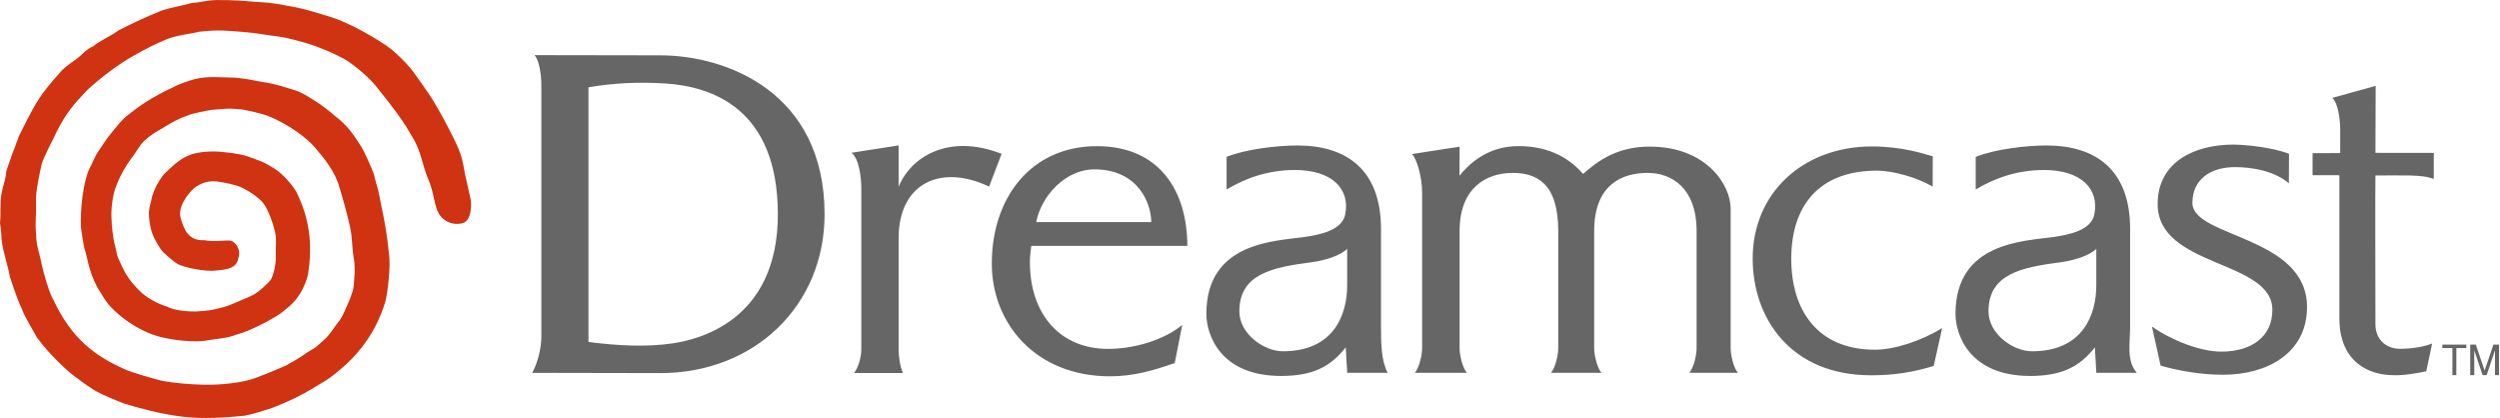
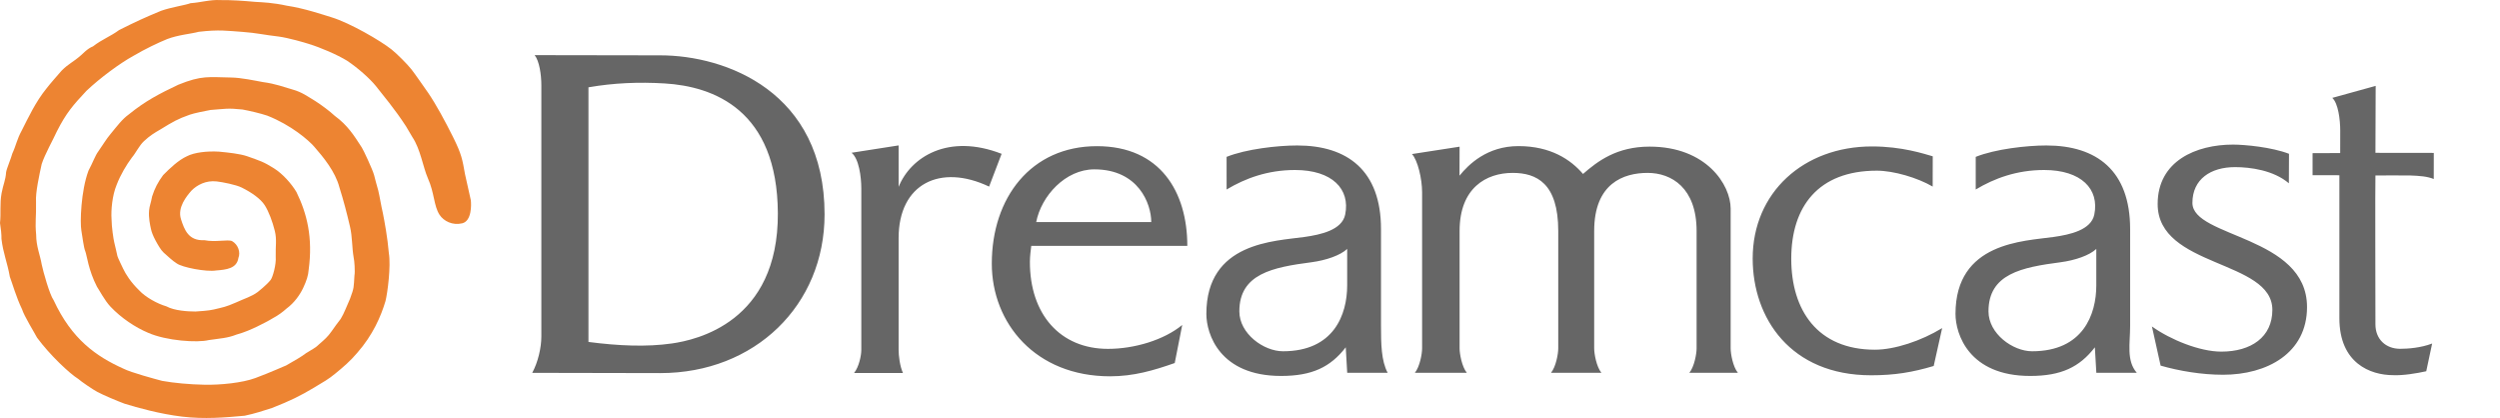
- <svg xmlns="http://www.w3.org/2000/svg" version="1.2" baseProfile="tiny" width="566.93" height="94.787" xml:space="preserve">
-   <g fill="#666">
-     <path d="M556.359 78.931h-2.285v-.789h5.444v.789h-2.266v6.146h-.893zM563.211 85.077l-1.893-5.635v5.635h-.914v-6.935h1.264l2 5.896 1.998-5.896h1.264v6.935h-.91v-5.635l-1.895 5.635zM122.813 19.344c0-2.409-.458-5.529-1.522-6.841 6.973 0 22.039.046 28.497.046 14.859 0 37.277 8.247 37.277 36.052 0 20.635-15.826 36.008-37.277 36.008-4.705 0-22.67-.058-29.044-.058 1.306-2.411 2.069-5.685 2.069-8.269V19.344zM133.5 77.543c6.858.892 13.189 1.165 18.917.347 5.542-.793 24.165-4.805 24.049-29.529-.109-23.431-14.581-28.788-25.731-29.443-5.819-.343-11.436-.123-17.236.881l.001 57.744zM193.187 34.642l10.676-1.667v9.4c2.738-6.767 11.259-12.205 23.366-7.493l-2.838 7.433c-11.082-5.26-20.528-.646-20.528 11.661V79.37c0 1.209.264 3.648.985 5.213h-11.089c1.12-1.381 1.64-4.004 1.64-5.213V42.74c-.003-2.657-.545-6.77-2.212-8.098zM530.719 39.738v32.434c0 10.183 7.019 12.905 12.219 12.905 2.197.107 5.313-.406 7.488-.889l1.338-6.285c-2.535.97-5.481 1.197-7.25 1.197-3.26 0-5.617-2.164-5.617-5.549 0-3.037-.077-32.809 0-33.761h-.034c.432 0 7.196-.024 7.879 0 2.217.078 3.92.213 5.387.803l.008-5.919-13.239-.017.053-15.181-9.838 2.719c1.356 1.269 1.797 4.982 1.797 7.431l-.008 5.083c-.441 0-5.438.025-6.265.025v5.001l6.082.003zM488.193 74.036c4.229 3.021 10.866 5.703 15.733 5.703 6.752 0 11.588-3.285 11.588-9.469 0-11.414-26.022-9.522-26.022-24.004 0-9.792 8.756-13.476 17.1-13.476 2.683 0 8.806.582 12.697 2.088l-.031 6.688c-3.459-2.955-8.735-3.669-12.213-3.669-5.521 0-9.668 2.74-9.668 8.112 0 7.887 26.002 7.43 26.002 23.621 0 10.471-9.07 15.354-19.055 15.354-4.865 0-9.939-.862-14.16-2.071l-1.971-8.877zM331.107 39.839c0-.592.021-5.895.021-6.574l-10.809 1.671c1.303 1.365 2.303 5.623 2.303 8.667v35.414c0 1.209-.519 4.143-1.641 5.521h11.784c-1.118-1.381-1.637-4.313-1.637-5.521V52.372c0-9.75 6.031-13.164 12.035-13.164 5.434 0 10.344 2.352 10.344 13.164v26.646c0 1.209-.52 4.142-1.637 5.521h11.428c-1.123-1.381-1.637-4.313-1.637-5.521V52.372c0-10.811 6.678-13.164 12.123-13.164 5.43 0 11.111 3.411 11.111 13.164v26.646c0 1.209-.515 4.142-1.642 5.521h11.008c-1.127-1.381-1.639-4.313-1.639-5.521V47.312c0-5.404-5.516-14.063-18.391-14.063-7.492 0-11.818 3.333-15.103 6.2-2.793-3.26-7.34-6.317-14.647-6.317-7.116-.003-11.319 4.17-13.374 6.707zM305.621 56.453c-1.543 1.453-4.773 2.579-8.107 3.019-8.762 1.147-16.352 2.604-16.352 11.137 0 5.063 5.52 9.048 9.891 9.048 11.578 0 14.57-8.353 14.57-14.935v-8.269h-.002zM278.269 35.57c4.419-1.771 11.549-2.583 16.021-2.583 11.42 0 19.008 5.705 19.008 18.95v21.972c0 4.069.062 7.924 1.512 10.631h-9.178l-.332-5.78c-3.473 4.487-7.627 6.495-14.676 6.495-13.91 0-16.946-9.503-16.946-14.069 0-16.297 15.512-16.485 22.249-17.447 3.728-.526 8.521-1.58 9.244-5.074 1.188-5.78-2.942-10.114-11.385-10.114-6.197 0-11.273 1.885-15.514 4.422l-.003-7.403zm197.303 20.883c-1.541 1.453-4.773 2.579-8.109 3.019-8.76 1.147-16.348 2.604-16.348 11.137 0 5.063 5.516 9.048 9.887 9.048 11.576 0 14.57-8.353 14.57-14.935v-8.269zM448.223 35.57c4.418-1.771 11.556-2.583 16.023-2.583 11.414 0 19.002 5.705 19.002 18.95v21.972c0 4.069-.887 7.841 1.508 10.631h-9.176l-.334-5.78c-3.478 4.487-7.625 6.495-14.674 6.495-13.902 0-16.943-9.503-16.943-14.069 0-16.297 15.512-16.485 22.246-17.447 3.729-.526 8.527-1.58 9.242-5.074 1.19-5.78-2.941-10.114-11.385-10.114-6.195 0-11.271 1.885-15.513 4.422v-7.4l.004-.003zM438.451 42.308c-3.443-2.012-8.879-3.605-12.67-3.605-13.312 0-19.412 8.185-19.412 19.976 0 11.68 5.965 20.625 18.983 20.625 4.462 0 10.535-2.006 15.25-4.902l-1.918 8.593c-4.799 1.428-8.842 2.108-14.194 2.108-18.295 0-26.871-12.977-26.871-26.479 0-14.921 11.504-25.417 27.072-25.417 6.805 0 11.771 1.668 13.776 2.238l-.016 6.863zM233.646 59.304c.008-1.234.172-2.41.31-3.55h35.401c0-12.169-6.087-22.608-20.505-22.608-14.965 0-23.85 11.703-23.85 26.63 0 13.498 9.891 25.56 26.832 25.56 5.356 0 9.834-1.319 14.669-3.012l1.701-8.63c-4.135 3.404-10.817 5.418-16.849 5.418-10.841 0-17.756-7.849-17.709-19.808zm1.431-8.948c1.149-5.92 6.628-11.952 13.184-11.952 10.018 0 12.917 7.817 12.917 11.952-.002 0-26.101.019-26.101 0z" />
+ <svg xmlns="http://www.w3.org/2000/svg" version="1.2" width="566.93" height="94.787" xml:space="preserve" id="svg9059">
+   <defs id="defs9063" />
+   <g fill="#666" id="g9055">
+     <path d="M122.813 19.344c0-2.409-.458-5.529-1.522-6.841 6.973 0 22.039.046 28.497.046 14.859 0 37.277 8.247 37.277 36.052 0 20.635-15.826 36.008-37.277 36.008-4.705 0-22.67-.058-29.044-.058 1.306-2.411 2.069-5.685 2.069-8.269zM133.5 77.543c6.858.892 13.189 1.165 18.917.347 5.542-.793 24.165-4.805 24.049-29.529-.109-23.431-14.581-28.788-25.731-29.443-5.819-.343-11.436-.123-17.236.881zM193.187 34.642l10.676-1.667v9.4c2.738-6.767 11.259-12.205 23.366-7.493l-2.838 7.433c-11.082-5.26-20.528-.646-20.528 11.661V79.37c0 1.209.264 3.648.985 5.213h-11.089c1.12-1.381 1.64-4.004 1.64-5.213V42.74c-.003-2.657-.545-6.77-2.212-8.098zM530.719 39.738v32.434c0 10.183 7.019 12.905 12.219 12.905 2.197.107 5.313-.406 7.488-.889l1.338-6.285c-2.535.97-5.481 1.197-7.25 1.197-3.26 0-5.617-2.164-5.617-5.549 0-3.037-.077-32.809 0-33.761h-.034c.432 0 7.196-.024 7.879 0 2.217.078 3.92.213 5.387.803l.008-5.919-13.239-.017.053-15.181-9.838 2.719c1.356 1.269 1.797 4.982 1.797 7.431l-.008 5.083c-.441 0-5.438.025-6.265.025v5.001l6.082.003zM488.193 74.036c4.229 3.021 10.866 5.703 15.733 5.703 6.752 0 11.588-3.285 11.588-9.469 0-11.414-26.022-9.522-26.022-24.004 0-9.792 8.756-13.476 17.1-13.476 2.683 0 8.806.582 12.697 2.088l-.031 6.688c-3.459-2.955-8.735-3.669-12.213-3.669-5.521 0-9.668 2.74-9.668 8.112 0 7.887 26.002 7.43 26.002 23.621 0 10.471-9.07 15.354-19.055 15.354-4.865 0-9.939-.862-14.16-2.071zM331.107 39.839c0-.592.021-5.895.021-6.574l-10.809 1.671c1.303 1.365 2.303 5.623 2.303 8.667v35.414c0 1.209-.519 4.143-1.641 5.521h11.784c-1.118-1.381-1.637-4.313-1.637-5.521V52.372c0-9.75 6.031-13.164 12.035-13.164 5.434 0 10.344 2.352 10.344 13.164v26.646c0 1.209-.52 4.142-1.637 5.521h11.428c-1.123-1.381-1.637-4.313-1.637-5.521V52.372c0-10.811 6.678-13.164 12.123-13.164 5.43 0 11.111 3.411 11.111 13.164v26.646c0 1.209-.515 4.142-1.642 5.521h11.008c-1.127-1.381-1.639-4.313-1.639-5.521V47.312c0-5.404-5.516-14.063-18.391-14.063-7.492 0-11.818 3.333-15.103 6.2-2.793-3.26-7.34-6.317-14.647-6.317-7.116-.003-11.319 4.17-13.374 6.707zM305.621 56.453c-1.543 1.453-4.773 2.579-8.107 3.019-8.762 1.147-16.352 2.604-16.352 11.137 0 5.063 5.52 9.048 9.891 9.048 11.578 0 14.57-8.353 14.57-14.935v-8.269ZM278.269 35.57c4.419-1.771 11.549-2.583 16.021-2.583 11.42 0 19.008 5.705 19.008 18.95v21.972c0 4.069.062 7.924 1.512 10.631h-9.178l-.332-5.78c-3.473 4.487-7.627 6.495-14.676 6.495-13.91 0-16.946-9.503-16.946-14.069 0-16.297 15.512-16.485 22.249-17.447 3.728-.526 8.521-1.58 9.244-5.074 1.188-5.78-2.942-10.114-11.385-10.114-6.197 0-11.273 1.885-15.514 4.422zm197.303 20.883c-1.541 1.453-4.773 2.579-8.109 3.019-8.76 1.147-16.348 2.604-16.348 11.137 0 5.063 5.516 9.048 9.887 9.048 11.576 0 14.57-8.353 14.57-14.935zM448.223 35.57c4.418-1.771 11.556-2.583 16.023-2.583 11.414 0 19.002 5.705 19.002 18.95v21.972c0 4.069-.887 7.841 1.508 10.631h-9.176l-.334-5.78c-3.478 4.487-7.625 6.495-14.674 6.495-13.902 0-16.943-9.503-16.943-14.069 0-16.297 15.512-16.485 22.246-17.447 3.729-.526 8.527-1.58 9.242-5.074 1.19-5.78-2.941-10.114-11.385-10.114-6.195 0-11.271 1.885-15.513 4.422v-7.4zM438.451 42.308c-3.443-2.012-8.879-3.605-12.67-3.605-13.312 0-19.412 8.185-19.412 19.976 0 11.68 5.965 20.625 18.983 20.625 4.462 0 10.535-2.006 15.25-4.902l-1.918 8.593c-4.799 1.428-8.842 2.108-14.194 2.108-18.295 0-26.871-12.977-26.871-26.479 0-14.921 11.504-25.417 27.072-25.417 6.805 0 11.771 1.668 13.776 2.238zM233.646 59.304c.008-1.234.172-2.41.31-3.55h35.401c0-12.169-6.087-22.608-20.505-22.608-14.965 0-23.85 11.703-23.85 26.63 0 13.498 9.891 25.56 26.832 25.56 5.356 0 9.834-1.319 14.669-3.012l1.701-8.63c-4.135 3.404-10.817 5.418-16.849 5.418-10.841 0-17.756-7.849-17.709-19.808zm1.431-8.948c1.149-5.92 6.628-11.952 13.184-11.952 10.018 0 12.917 7.817 12.917 11.952-.002 0-26.101.019-26.101 0z" id="path9053" />
  </g>
-   <path fill="#CF3311" d="M65.058 1.288c3.969.596 8.026 1.984 10.141 2.63C79.46 5.22 86.376 9.269 88.82 11.209c1.157.918 3.585 3.323 4.528 4.533.917 1.179 2.667 3.733 3.783 5.308 1.781 2.597 3.874 6.466 5.648 10.025 1.984 3.978 2.12 5.13 2.721 8.455l1.311 5.862c.123 1.014.227 4.731-1.957 5.251-2.181.521-4.199-.483-5.15-1.955-1.316-2.036-1.133-4.926-2.623-8.234-1.161-2.674-1.666-6.561-3.521-9.355l-1.453-2.458c-2.573-3.96-5.253-7.103-6.851-9.153-1.411-1.723-4.04-4.064-6.531-5.729-2.306-1.398-6.032-2.993-8.719-3.813-.856-.279-4.524-1.357-6.8-1.66-3.093-.347-5.126-.836-8.063-1.043-3.63-.256-5.367-.578-10.074-.028-1.783.484-4.605.676-7.147 1.647-2.053.837-4.906 2.189-7.703 3.832-3.012 1.651-7.578 5.026-10.609 7.907-3.054 3.263-4.582 5.014-6.687 9.15-.931 2.046-2.736 5.213-3.464 7.447-.497 2.269-1.443 6.5-1.286 8.556.073 3.681-.25 4.44.027 7.45.01 2.71.899 4.588 1.27 6.806.315 1.53 1.787 6.828 2.694 8.062 4.129 8.9 9.675 12.755 15.856 15.537 1.742.888 7.191 2.346 8.767 2.763 2.69.485 6.227.81 9.633.875 3.583.069 8.522-.414 11.517-1.519 3.244-1.193 6.997-2.891 6.953-2.84 1.504-.832 3.802-2.187 4.516-2.781 1.383-.885 2.217-1.228 3.034-2.08 1.184-1.033 1.898-1.629 2.794-2.91a61.17 61.17 0 0 1 2.059-2.805c.83-1.36 1.307-2.793 2.116-4.564.968-2.623.818-2.496 1.003-5.277.175-.807-.02-3.519-.164-3.979-.437-2.502-.283-4.709-.856-7.139-.771-3.287-1.417-5.747-2.402-8.899-.929-3.549-3.656-6.838-5.702-9.188-1.268-1.457-5.201-4.895-10.658-7.043-1.538-.517-4.05-1.103-5.647-1.395-3.41-.356-3.965-.127-7.229.111-1.124.196-3.731.729-4.692 1.066-2.804.985-3.835 1.611-6.702 3.366-1.334.775-2.34 1.368-3.705 2.646-1.089 1.008-1.868 2.72-2.748 3.725-1.209 1.644-2.554 3.836-3.456 6.201-.978 2.353-1.293 5.664-1.143 7.795 0 1.621.441 4.598.616 5.246.176.65.616 2.67.71 3.076.097.405 1.145 2.541 1.292 2.853.593 1.261 1.726 3.069 3.633 4.919 1.411 1.54 4.133 3.05 6.174 3.635 1.828 1.006 4.912 1.174 6.62 1.178.839-.053 2.984-.184 4.103-.451 2.271-.545 2.688-.56 5.028-1.575 2.1-.974 3.523-1.325 4.986-2.403 0 0 2.007-1.572 2.919-2.724.481-.604 1.306-3.5 1.161-5.293-.069-2.453.289-3.845-.214-5.863-.5-2.019-1.354-4.358-2.281-5.8-.939-1.46-2.956-2.882-5.251-4.017-1.288-.636-4.333-1.224-5.627-1.376-2.453-.292-4.506.823-5.753 2.097-1.082 1.236-3.22 3.803-2.369 6.457.771 2.4 1.703 4.959 5.304 4.77 2.473.516 5.33-.229 6.283.207 1.413.803 1.955 2.573 1.443 3.811-.359 2.383-2.643 2.668-5.076 2.852-2.18.365-7.715-.702-8.93-1.613-.816-.484-2.067-1.647-2.946-2.435-.633-.568-1.346-1.828-1.837-2.734-.598-1.114-.903-1.933-1.057-2.657-.185-.86-.562-2.506-.419-4.149.099-1.108.394-1.582.688-3.203.589-1.84 1.32-3.239 2.498-4.834 1.532-1.556 3.479-3.408 5.38-4.269 1.676-.886 4.613-1.211 7.268-1.056 2.156.206 4.702.469 6.389 1.033 2.884 1.03 3.708 1.236 6.077 2.73 1.999 1.237 4.012 3.516 5.136 5.402 2.39 4.89 3.76 10.328 2.764 17.653-.081 1.236-.466 2.443-1.237 4.084-.714 1.511-1.96 3.35-3.838 4.732-.754.699-1.946 1.561-2.915 2.063-1.375.834-2.299 1.269-3.733 1.989-1.26.594-2.73 1.27-4.646 1.802-2.076.821-3.67.854-6.281 1.243-2.568.646-9.602.187-13.792-1.662-2.857-1.203-6.064-3.321-8.505-5.904-1.354-1.422-2.681-3.996-3.069-4.523-1.94-3.729-2.319-7.233-2.631-7.973-.422-1-.631-3.244-.916-4.779-.319-1.724-.122-8.941 1.617-13.573.981-1.845 1.555-3.49 2.217-4.353 1.193-1.696 1.769-2.755 2.782-3.957 1.528-1.852 2.64-3.364 4.127-4.431 3.793-3.083 6.959-4.711 11.245-6.746 5.324-2.168 6.923-1.72 11.964-1.639 2.267.02 5.566.733 7.189 1.027 3.012.401 4.738 1.127 6.773 1.695 2.178.608 3.436 1.58 5.226 2.659 1.47.949 3.202 2.251 4.345 3.308 2.927 2.146 4.337 4.401 6.131 7.171.327.464 2.455 5.002 2.794 6.266.158.633.638 2.449.949 3.511.396 1.685.591 3.176 1.036 5.078.396 1.957 1.072 5.652 1.364 9.107.495 2.965-.296 9.016-.76 10.871-1.035 3.463-2.85 7.69-6.428 11.762-1.519 1.804-3.135 3.199-5.003 4.717-1.427 1.189-2.653 1.886-4.861 3.202-2.996 1.788-5.276 2.931-9.477 4.573-1.71.549-3.866 1.271-6.188 1.75-4.499.408-9.123.805-14.169.206-5.047-.602-10.102-2.023-13.089-2.939-1.649-.618-4.841-1.955-6.178-2.68-.872-.44-3.793-2.438-4.288-2.918-2-1.237-6.479-5.449-9.371-9.375-.633-1.217-2.911-4.854-3.406-6.448-1.313-2.697-2.229-5.96-2.766-7.354C1.664 59.513.704 57.419.33 54.156c.042-.768-.154-2.577-.33-3.578.254-2.235-.086-4.339.358-6.773.39-2.053.904-2.91 1.028-4.766.121-.794 1.141-3.182 1.415-4.245.826-1.75 1.03-3.191 2.107-5.147 1.549-3.048 3.172-6.554 5.662-9.617.712-.95 2.729-3.228 3.416-4.017 1.625-1.625 2.578-1.881 4.421-3.51.19-.12 1.409-1.508 2.685-1.985 2.111-1.632 3.937-2.23 5.948-3.715 4.029-2.008 5.497-2.686 9.497-4.351 2.313-.825 5.534-1.28 6.694-1.73C45.44.585 47.682-.119 50.004.02c2.607-.024 5.234.162 7.855.4 1.766.102 4.072.188 7.199.868z" />
+   <path fill="#CF3311" d="M65.058 1.288c3.969.596 8.026 1.984 10.141 2.63C79.46 5.22 86.376 9.269 88.82 11.209c1.157.918 3.585 3.323 4.528 4.533.917 1.179 2.667 3.733 3.783 5.308 1.781 2.597 3.874 6.466 5.648 10.025 1.984 3.978 2.12 5.13 2.721 8.455l1.311 5.862c.123 1.014.227 4.731-1.957 5.251-2.181.521-4.199-.483-5.15-1.955-1.316-2.036-1.133-4.926-2.623-8.234-1.161-2.674-1.666-6.561-3.521-9.355l-1.453-2.458c-2.573-3.96-5.253-7.103-6.851-9.153-1.411-1.723-4.04-4.064-6.531-5.729-2.306-1.398-6.032-2.993-8.719-3.813-.856-.279-4.524-1.357-6.8-1.66-3.093-.347-5.126-.836-8.063-1.043-3.63-.256-5.367-.578-10.074-.028-1.783.484-4.605.676-7.147 1.647-2.053.837-4.906 2.189-7.703 3.832-3.012 1.651-7.578 5.026-10.609 7.907-3.054 3.263-4.582 5.014-6.687 9.15-.931 2.046-2.736 5.213-3.464 7.447-.497 2.269-1.443 6.5-1.286 8.556.073 3.681-.25 4.44.027 7.45.01 2.71.899 4.588 1.27 6.806.315 1.53 1.787 6.828 2.694 8.062 4.129 8.9 9.675 12.755 15.856 15.537 1.742.888 7.191 2.346 8.767 2.763 2.69.485 6.227.81 9.633.875 3.583.069 8.522-.414 11.517-1.519 3.244-1.193 6.997-2.891 6.953-2.84 1.504-.832 3.802-2.187 4.516-2.781 1.383-.885 2.217-1.228 3.034-2.08 1.184-1.033 1.898-1.629 2.794-2.91a61.17 61.17 0 0 1 2.059-2.805c.83-1.36 1.307-2.793 2.116-4.564.968-2.623.818-2.496 1.003-5.277.175-.807-.02-3.519-.164-3.979-.437-2.502-.283-4.709-.856-7.139-.771-3.287-1.417-5.747-2.402-8.899-.929-3.549-3.656-6.838-5.702-9.188-1.268-1.457-5.201-4.895-10.658-7.043-1.538-.517-4.05-1.103-5.647-1.395-3.41-.356-3.965-.127-7.229.111-1.124.196-3.731.729-4.692 1.066-2.804.985-3.835 1.611-6.702 3.366-1.334.775-2.34 1.368-3.705 2.646-1.089 1.008-1.868 2.72-2.748 3.725-1.209 1.644-2.554 3.836-3.456 6.201-.978 2.353-1.293 5.664-1.143 7.795 0 1.621.441 4.598.616 5.246.176.65.616 2.67.71 3.076.097.405 1.145 2.541 1.292 2.853.593 1.261 1.726 3.069 3.633 4.919 1.411 1.54 4.133 3.05 6.174 3.635 1.828 1.006 4.912 1.174 6.62 1.178.839-.053 2.984-.184 4.103-.451 2.271-.545 2.688-.56 5.028-1.575 2.1-.974 3.523-1.325 4.986-2.403 0 0 2.007-1.572 2.919-2.724.481-.604 1.306-3.5 1.161-5.293-.069-2.453.289-3.845-.214-5.863-.5-2.019-1.354-4.358-2.281-5.8-.939-1.46-2.956-2.882-5.251-4.017-1.288-.636-4.333-1.224-5.627-1.376-2.453-.292-4.506.823-5.753 2.097-1.082 1.236-3.22 3.803-2.369 6.457.771 2.4 1.703 4.959 5.304 4.77 2.473.516 5.33-.229 6.283.207 1.413.803 1.955 2.573 1.443 3.811-.359 2.383-2.643 2.668-5.076 2.852-2.18.365-7.715-.702-8.93-1.613-.816-.484-2.067-1.647-2.946-2.435-.633-.568-1.346-1.828-1.837-2.734-.598-1.114-.903-1.933-1.057-2.657-.185-.86-.562-2.506-.419-4.149.099-1.108.394-1.582.688-3.203.589-1.84 1.32-3.239 2.498-4.834 1.532-1.556 3.479-3.408 5.38-4.269 1.676-.886 4.613-1.211 7.268-1.056 2.156.206 4.702.469 6.389 1.033 2.884 1.03 3.708 1.236 6.077 2.73 1.999 1.237 4.012 3.516 5.136 5.402 2.39 4.89 3.76 10.328 2.764 17.653-.081 1.236-.466 2.443-1.237 4.084-.714 1.511-1.96 3.35-3.838 4.732-.754.699-1.946 1.561-2.915 2.063-1.375.834-2.299 1.269-3.733 1.989-1.26.594-2.73 1.27-4.646 1.802-2.076.821-3.67.854-6.281 1.243-2.568.646-9.602.187-13.792-1.662-2.857-1.203-6.064-3.321-8.505-5.904-1.354-1.422-2.681-3.996-3.069-4.523-1.94-3.729-2.319-7.233-2.631-7.973-.422-1-.631-3.244-.916-4.779-.319-1.724-.122-8.941 1.617-13.573.981-1.845 1.555-3.49 2.217-4.353 1.193-1.696 1.769-2.755 2.782-3.957 1.528-1.852 2.64-3.364 4.127-4.431 3.793-3.083 6.959-4.711 11.245-6.746 5.324-2.168 6.923-1.72 11.964-1.639 2.267.02 5.566.733 7.189 1.027 3.012.401 4.738 1.127 6.773 1.695 2.178.608 3.436 1.58 5.226 2.659 1.47.949 3.202 2.251 4.345 3.308 2.927 2.146 4.337 4.401 6.131 7.171.327.464 2.455 5.002 2.794 6.266.158.633.638 2.449.949 3.511.396 1.685.591 3.176 1.036 5.078.396 1.957 1.072 5.652 1.364 9.107.495 2.965-.296 9.016-.76 10.871-1.035 3.463-2.85 7.69-6.428 11.762-1.519 1.804-3.135 3.199-5.003 4.717-1.427 1.189-2.653 1.886-4.861 3.202-2.996 1.788-5.276 2.931-9.477 4.573-1.71.549-3.866 1.271-6.188 1.75-4.499.408-9.123.805-14.169.206-5.047-.602-10.102-2.023-13.089-2.939-1.649-.618-4.841-1.955-6.178-2.68-.872-.44-3.793-2.438-4.288-2.918-2-1.237-6.479-5.449-9.371-9.375-.633-1.217-2.911-4.854-3.406-6.448-1.313-2.697-2.229-5.96-2.766-7.354C1.664 59.513.704 57.419.33 54.156c.042-.768-.154-2.577-.33-3.578.254-2.235-.086-4.339.358-6.773.39-2.053.904-2.91 1.028-4.766.121-.794 1.141-3.182 1.415-4.245.826-1.75 1.03-3.191 2.107-5.147 1.549-3.048 3.172-6.554 5.662-9.617.712-.95 2.729-3.228 3.416-4.017 1.625-1.625 2.578-1.881 4.421-3.51.19-.12 1.409-1.508 2.685-1.985 2.111-1.632 3.937-2.23 5.948-3.715 4.029-2.008 5.497-2.686 9.497-4.351 2.313-.825 5.534-1.28 6.694-1.73C45.44.585 47.682-.119 50.004.02c2.607-.024 5.234.162 7.855.4 1.766.102 4.072.188 7.199.868z" style="display:inline;fill:#ed8432;fill-opacity:1" id="path9057" />
</svg>
